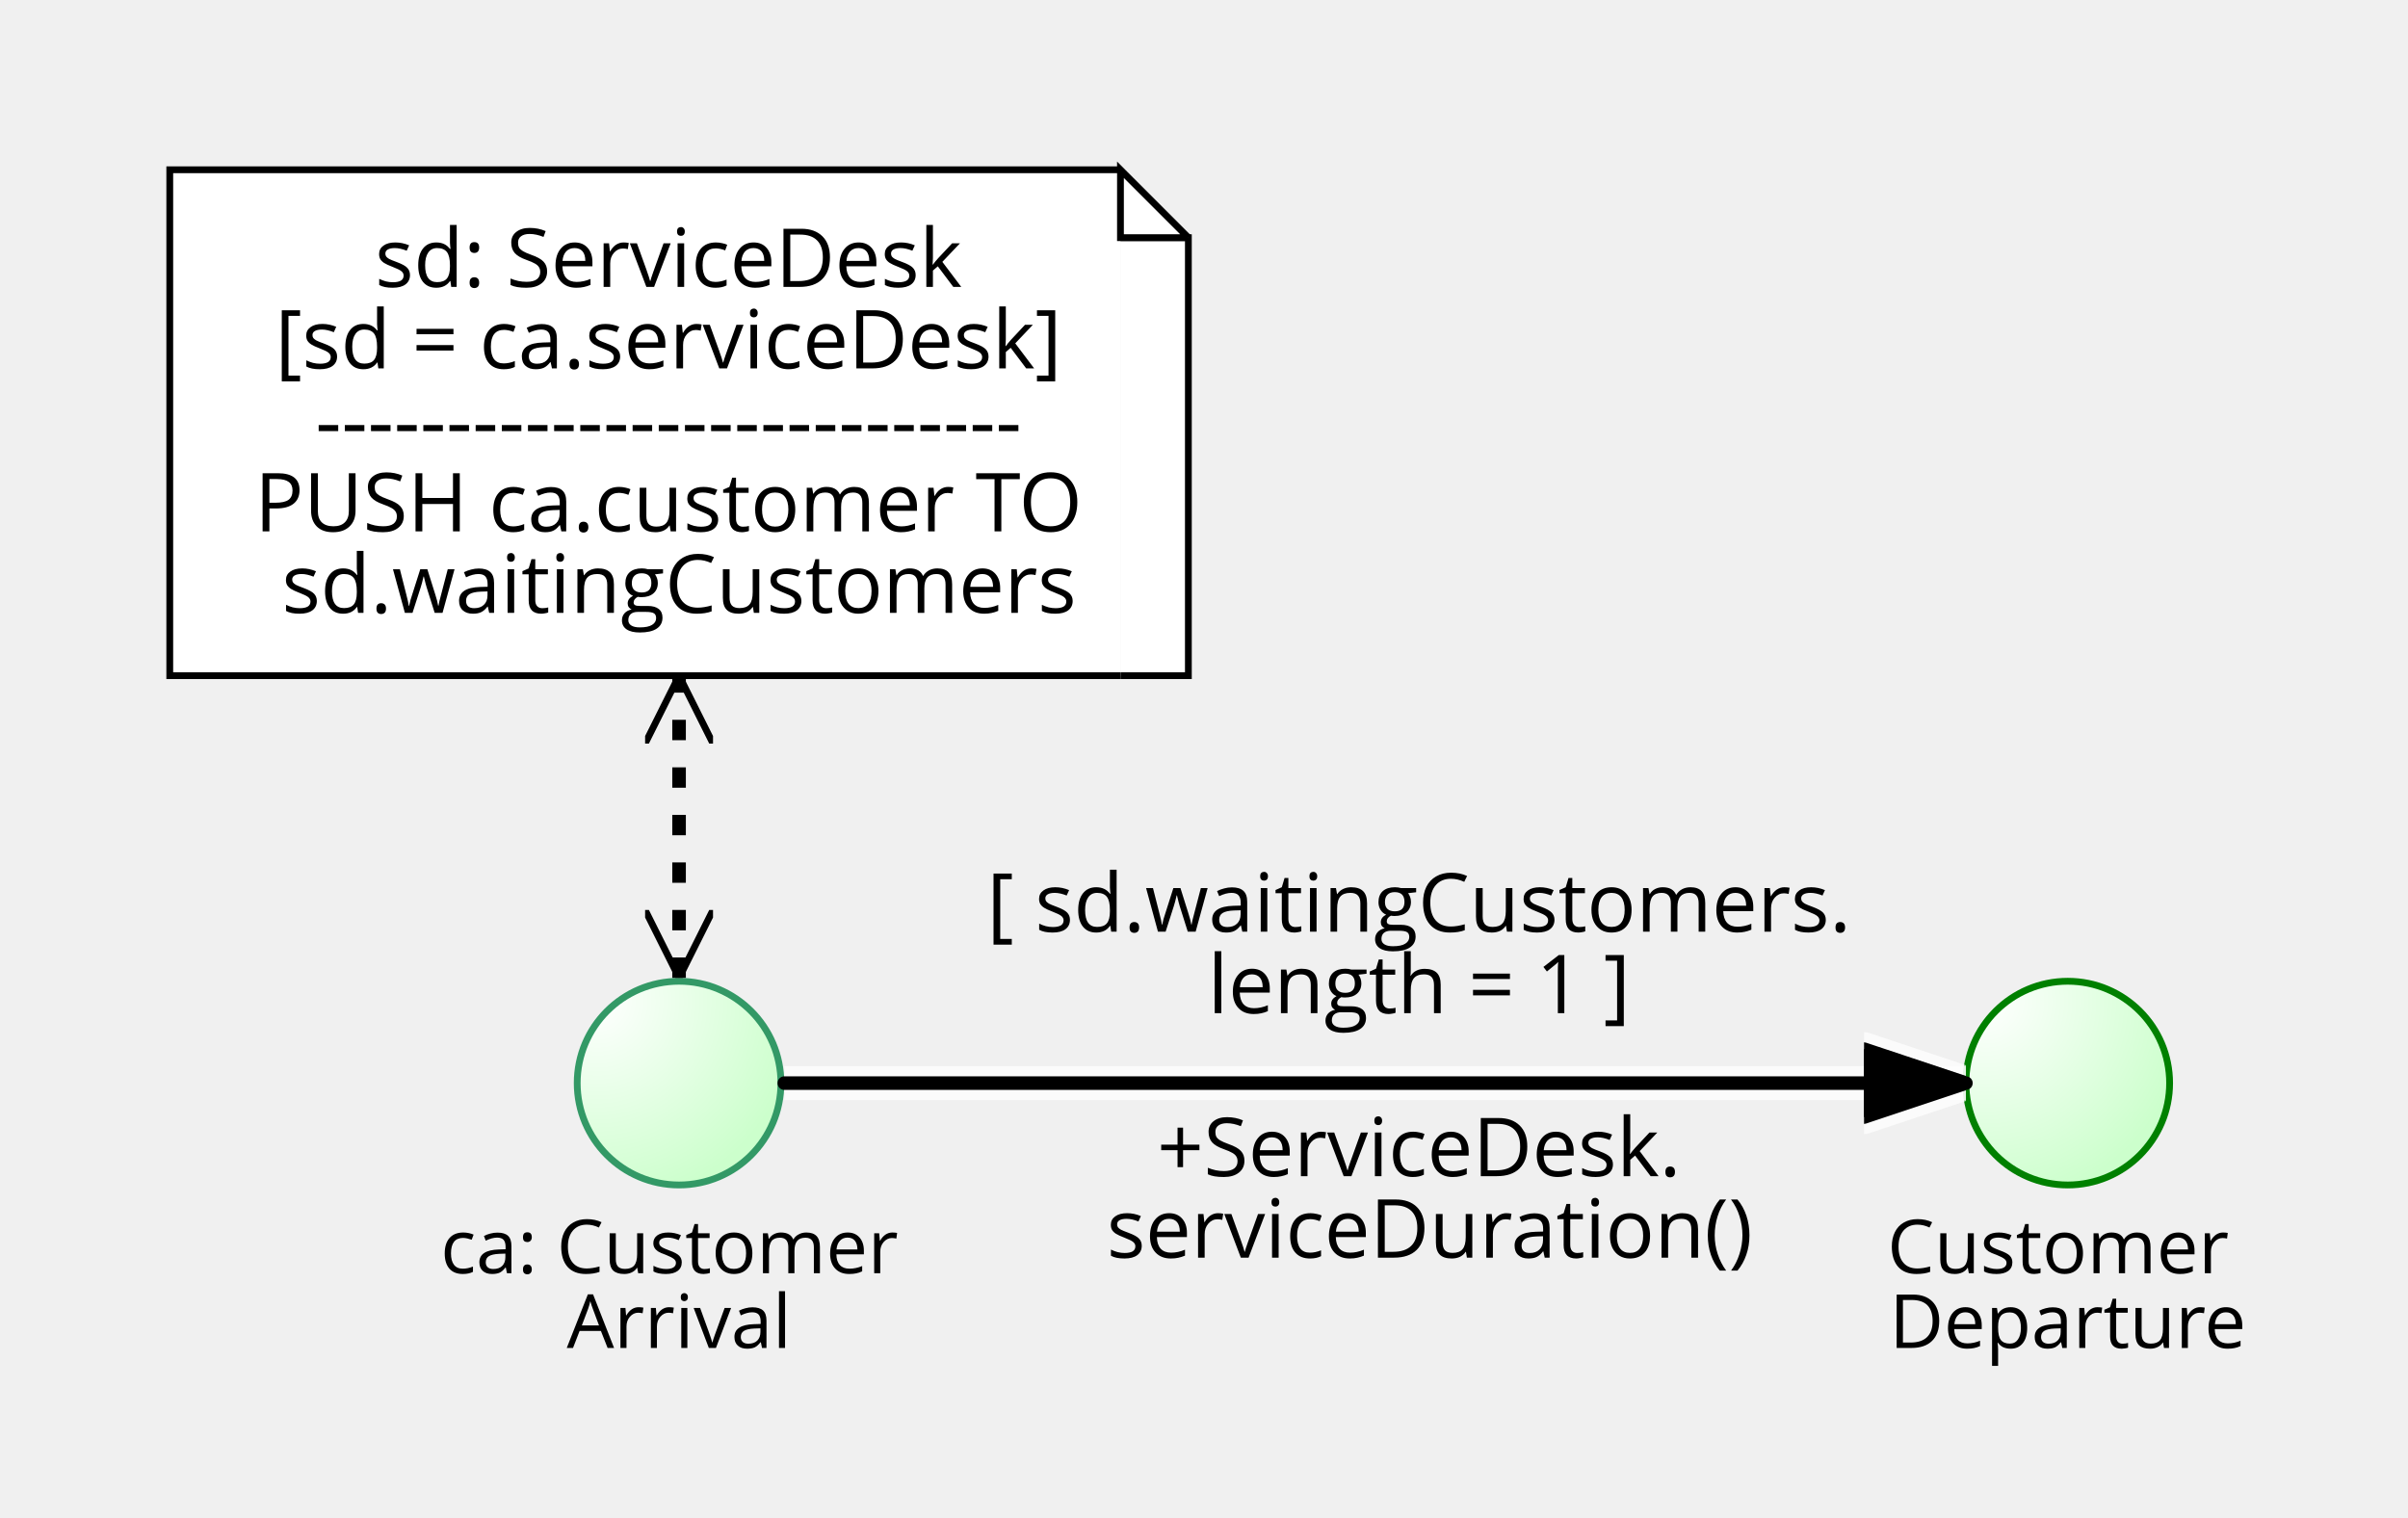
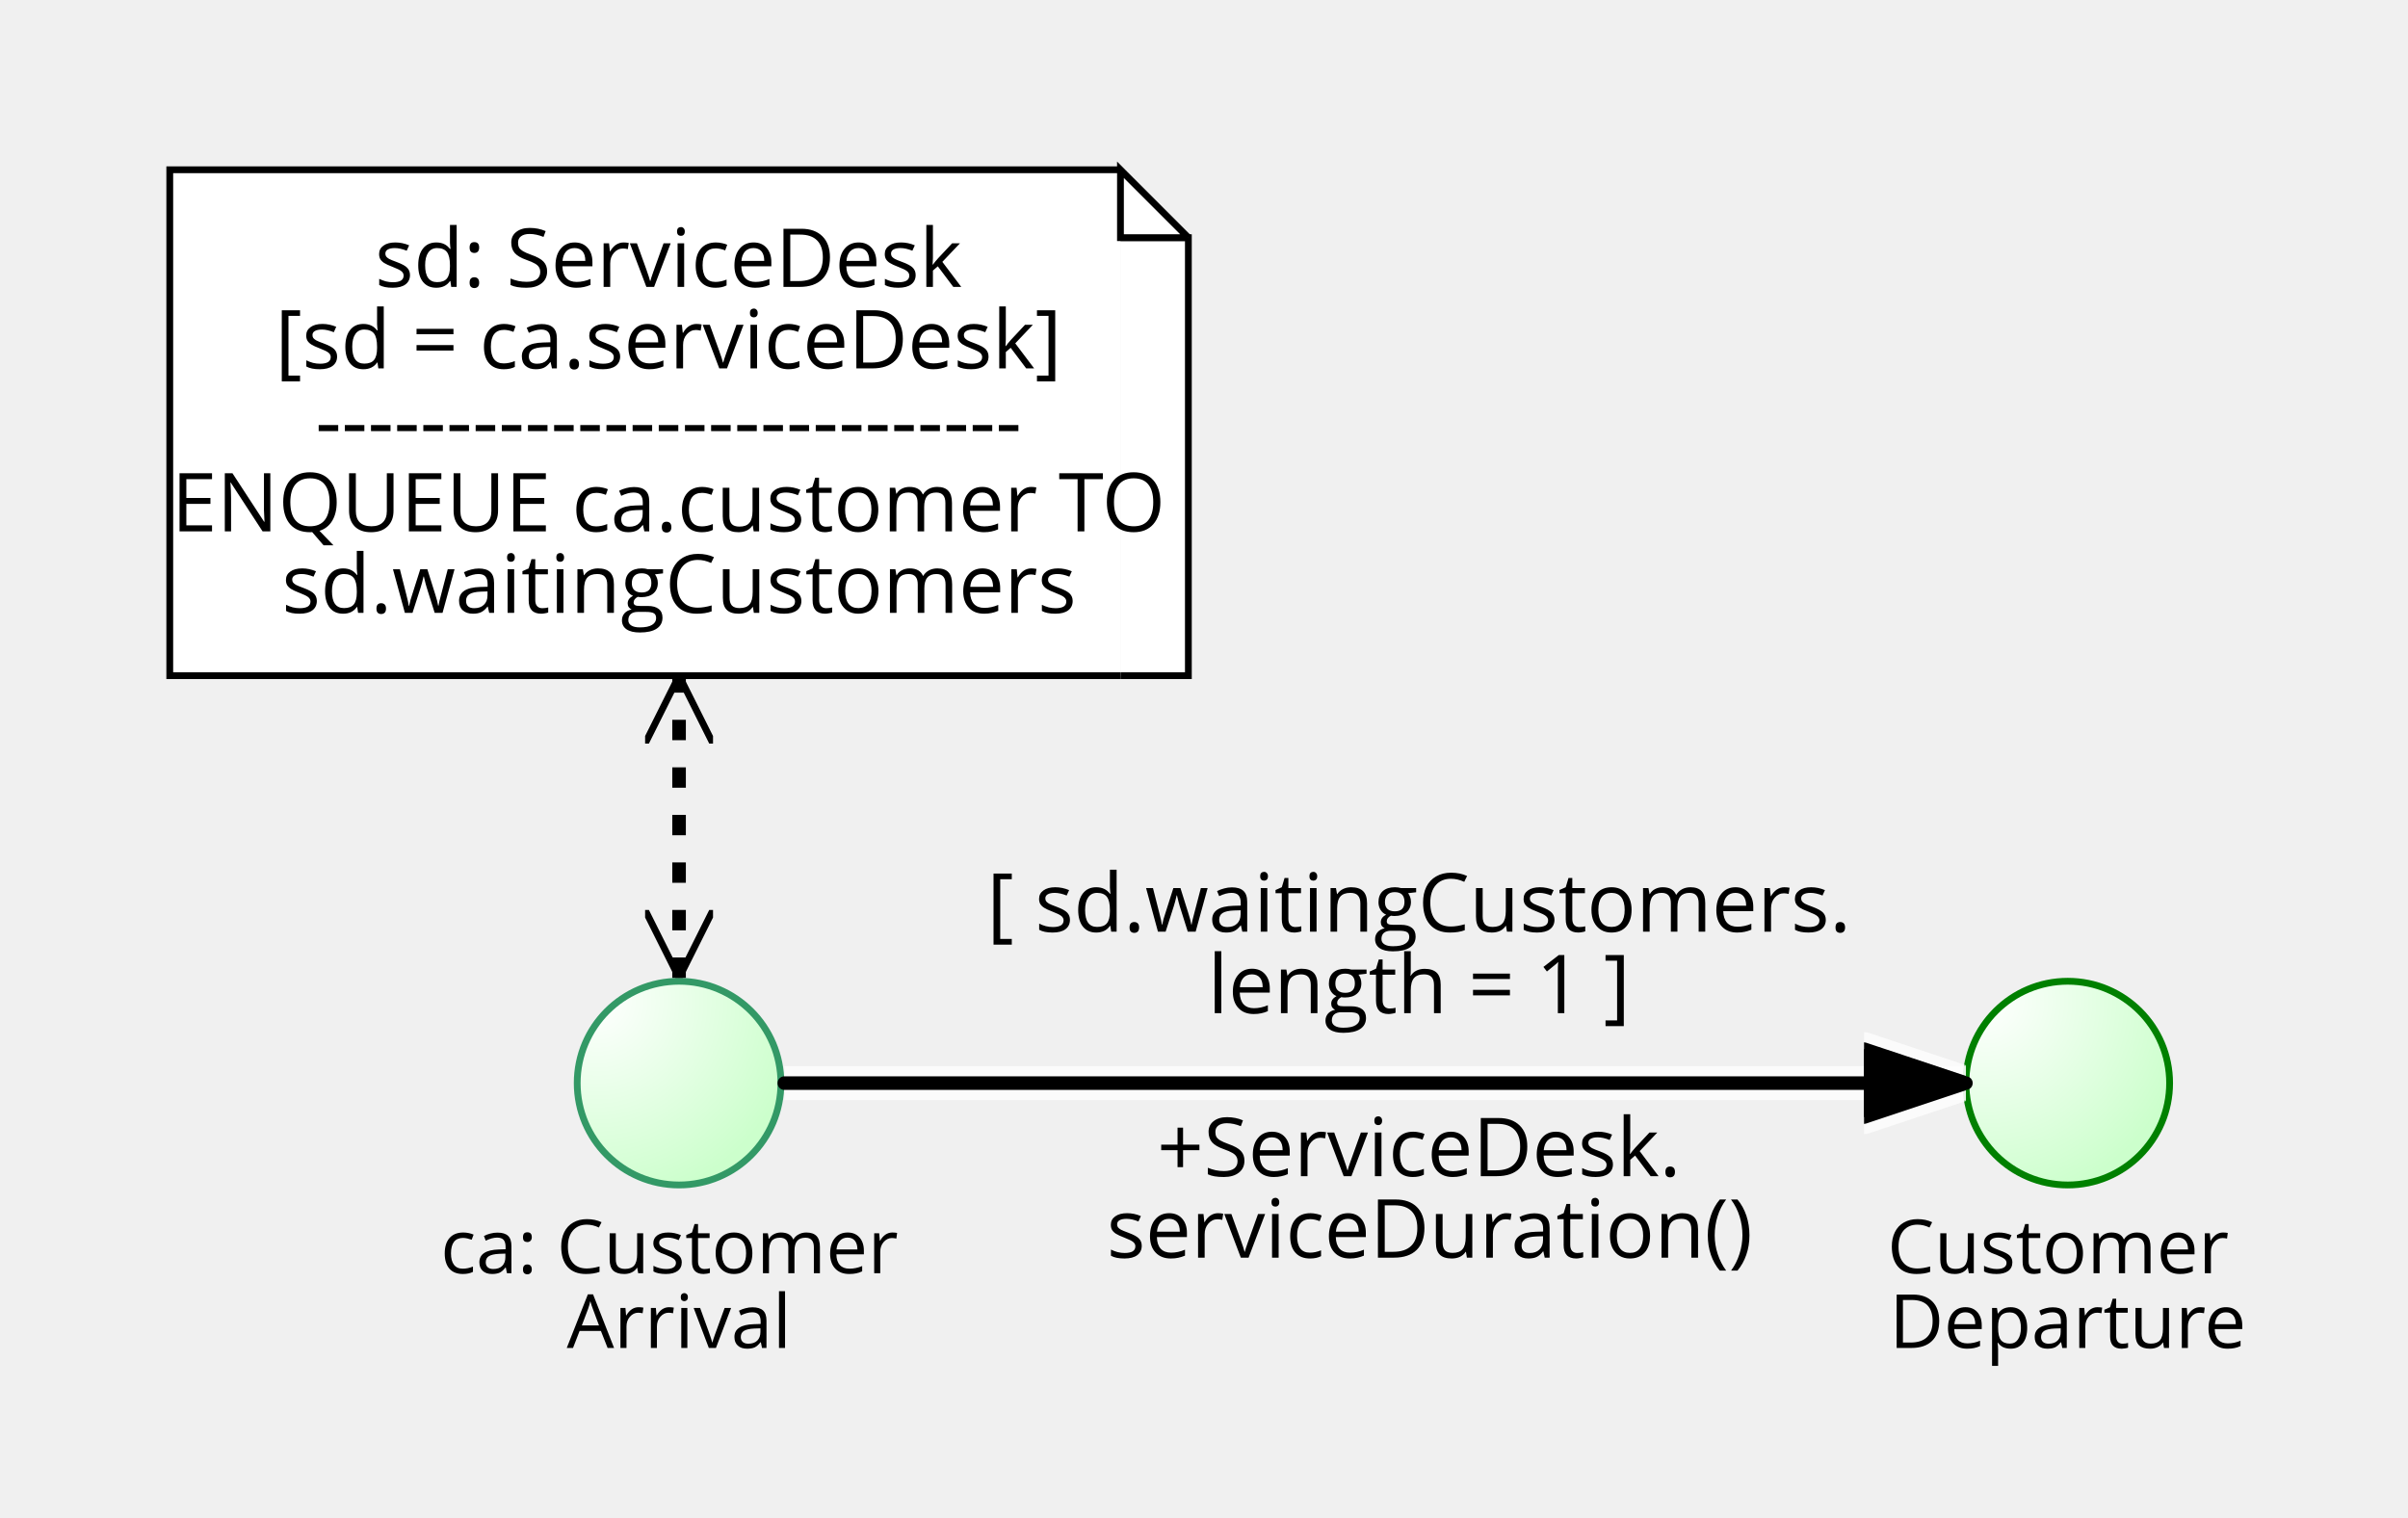
<svg xmlns="http://www.w3.org/2000/svg" xmlns:ns1="http://oryx-editor.org" xmlns:ns2="http://schemas.microsoft.com/visio/2003/SVGExtensions/" baseProfile="full" generated="java" height="223.5" id="svg-canvas" ns1:signavioversion="12.13.0" version="1.1" width="354.604">
  <defs>
    <marker id="sid-bbc989ad-e6ae-49b9-84c1-634a64c8e982start" markerHeight="10" markerUnits="userSpaceOnUse" markerWidth="10" orient="auto" refX="0" refY="5">
      <path d="M 10 0 L 0 5 L 10 10" fill="none" id="sid-bbc989ad-e6ae-49b9-84c1-634a64c8e982arrowhead" stroke="#000000" stroke-dasharray="0" />
    </marker>
    <marker id="sid-bbc989ad-e6ae-49b9-84c1-634a64c8e982end" markerHeight="10" markerUnits="userSpaceOnUse" markerWidth="10" orient="auto" refX="10" refY="5">
      <path d="M 0 0 L 10 5 L 0 10" fill="none" id="sid-bbc989ad-e6ae-49b9-84c1-634a64c8e982arrowhead2" stroke="#000000" stroke-dasharray="0" />
    </marker>
    <marker id="sid-d8f8d255-ed85-44ad-9bee-ca9310485ec0start" markerHeight="11" markerUnits="userSpaceOnUse" markerWidth="17" orient="auto" refX="1" refY="5">
      <path d="M 0 6 L 8 1 L 15 5 L 8 9 L 1 5" display="inherit" fill="white" id="sid-d8f8d255-ed85-44ad-9bee-ca9310485ec0conditional" stroke="#000000" stroke-width="1" />
    </marker>
    <marker id="sid-d8f8d255-ed85-44ad-9bee-ca9310485ec0start_shadow" markerHeight="11" markerUnits="userSpaceOnUse" markerWidth="17" orient="auto" refX="1" refY="5" stroke="white" stroke-linecap="butt" stroke-opacity="0.7" stroke-width="5">
      <path d="M 0 6 L 8 1 L 15 5 L 8 9 L 1 5" display="inherit" fill="white" id="sid-d8f8d255-ed85-44ad-9bee-ca9310485ec0conditional_shadow" stroke="white" stroke-linecap="butt" stroke-opacity="0.7" stroke-width="5" />
    </marker>
    <marker id="sid-d8f8d255-ed85-44ad-9bee-ca9310485ec0end" markerHeight="16" markerUnits="userSpaceOnUse" markerWidth="15" orient="auto" refX="15" refY="8">
      <path d="M 0 3 L 15 8 L 0 13z" fill="#000000" id="sid-d8f8d255-ed85-44ad-9bee-ca9310485ec0arrowhead" stroke="#000000" stroke-linejoin="round" stroke-width="2" />
    </marker>
    <marker id="sid-d8f8d255-ed85-44ad-9bee-ca9310485ec0end_shadow" markerHeight="16" markerUnits="userSpaceOnUse" markerWidth="15" orient="auto" refX="15" refY="8" stroke="white" stroke-linecap="butt" stroke-opacity="0.7" stroke-width="5">
      <path d="M 0 3 L 15 8 L 0 13z" fill="black" id="sid-d8f8d255-ed85-44ad-9bee-ca9310485ec0arrowhead_shadow" stroke="white" stroke-linecap="butt" stroke-linejoin="round" stroke-opacity="0.7" stroke-width="5" />
    </marker>
  </defs>
  <g font-family="'Open Sans', 'Kanit', 'Ezra SIL', 'DejaVu Sans', HanaMinA, HanaMinB, sans-serif" font-size="12" font-size-adjust="none" font-style="normal" font-variant="normal" font-weight="normal" stroke="black">
    <g class="stencils" transform="translate(-113.5, -80)">
      <g class="me" />
      <g class="children">
        <g id="svg-sid-8691BA8D-B308-41E8-A72B-FF51115479E4">
          <g class="stencils" transform="translate(138.5, 105)">
            <g class="me">
              <g pointer-events="fill" title="Data Object">
                <defs>
                  <radialGradient cx="10%" cy="10%" fx="10%" fy="10%" id="sid-825d0ccb-b21c-4fe1-a7ea-3bcee64d121fbackground" r="100%">
                    <stop offset="0" stop-color="#ffffff" stop-opacity="1" />
                    <stop id="sid-825d0ccb-b21c-4fe1-a7ea-3bcee64d121ffill_el" offset="100%" stop-color="#ffffff" stop-opacity="1" />
                  </radialGradient>
                </defs>
                <polyline ns1:anchors="left right" fill="#ffffff" id="sid-825d0ccb-b21c-4fe1-a7ea-3bcee64d121fframe" points="140,74.5 0,74.5 0,0 140,0" ns1:resize="vertical horizontal" stroke="#000000" stroke-width="1" />
                <polyline ns1:anchors="bottom top right" fill="#ffffff" id="sid-825d0ccb-b21c-4fe1-a7ea-3bcee64d121fcelem2" points="140,74.5 150,74.5 150,10 140,10" stroke="#000000" stroke-width="1" />
                <polyline ns1:anchors="top right" fill="url(#sid-825d0ccb-b21c-4fe1-a7ea-3bcee64d121fbackground) white" id="sid-825d0ccb-b21c-4fe1-a7ea-3bcee64d121fcelem3" points="150,10 140,0 140,10 150,10" stroke="#000000" stroke-width="1" />
                <text ns1:align="center middle" ns1:fittoelem="sid-825d0ccb-b21c-4fe1-a7ea-3bcee64d121funvisibleBorder" font-size="12" ns1:fontSize="12" id="sid-825d0ccb-b21c-4fe1-a7ea-3bcee64d121ftext_name" letter-spacing="-0.01px" stroke="black" stroke-width="0pt" text-anchor="middle" ns1:textWidth="150" transform="rotate(0)" x="75" y="37.25">
                  <tspan dy="-20" x="75" y="37.25">sd: ServiceDesk<ns2:newlineChar />
                  </tspan>
                  <tspan dy="-8" x="75" y="37.25">[sd = ca.serviceDesk]<ns2:newlineChar />
                  </tspan>
                  <tspan dy="4" x="75" y="37.25">---------------------------<ns2:newlineChar />
                  </tspan>
-                   <tspan dy="16" x="75" y="37.25">PUSH  ca.customer TO<ns2:newlineChar />
+                   <tspan dy="16" x="75" y="37.25">ENQUEUE ca.customer TO<ns2:newlineChar />
                  </tspan>
                  <tspan dy="28" x="75" y="37.25">sd.waitingCustomers</tspan>
                </text>
                <text ns1:align="center middle" ns1:anchors="bottom" ns1:fittoelem="sid-825d0ccb-b21c-4fe1-a7ea-3bcee64d121funvisibleBorder" font-size="11" ns1:fontSize="11" id="sid-825d0ccb-b21c-4fe1-a7ea-3bcee64d121ftext_state" letter-spacing="-0.01px" stroke="black" stroke-width="0pt" text-anchor="middle" ns1:textWidth="150" transform="rotate(0)" x="75" y="57.5" />
              </g>
            </g>
            <g class="children" />
            <g class="edge" />
            <g class="topchildren" />
            <g class="overlays stripable-element-force" />
          </g>
          <g class="controls">
            <g class="dockers" />
            <g class="magnets" />
          </g>
        </g>
        <g id="svg-sid-3B7280FC-DBDC-4DC1-8F14-26726FD6F925">
          <g class="stencils" transform="translate(198.5, 224.5)">
            <g class="me">
              <g pointer-events="fill" title="Start Event">
                <defs>
                  <radialGradient cx="10%" cy="10%" fx="10%" fy="10%" id="sid-536221e9-9057-48fa-957c-5e60db033e42background" r="100%">
                    <stop offset="0" stop-color="#ffffff" stop-opacity="1" />
                    <stop id="sid-536221e9-9057-48fa-957c-5e60db033e42fill_el" offset="100%" stop-color="#ccffcc" stop-opacity="1" />
                  </radialGradient>
                </defs>
                <circle cx="15" cy="15" fill="url(#sid-536221e9-9057-48fa-957c-5e60db033e42background) white" id="sid-536221e9-9057-48fa-957c-5e60db033e42bg_frame" r="15" stroke="#339966" stroke-width="1" />
                <text ns1:align="center top" font-size="11" ns1:fontSize="11" id="sid-536221e9-9057-48fa-957c-5e60db033e42text_name" letter-spacing="-0.01px" stroke="black" stroke-width="0pt" text-anchor="middle" ns1:textWidth="-1" transform="rotate(0)" x="15" y="32">
                  <tspan dy="11" x="15" y="32">ca: Customer<ns2:newlineChar />
                  </tspan>
                  <tspan dy="22" x="15" y="32">Arrival</tspan>
                </text>
              </g>
            </g>
            <g class="children" />
            <g class="edge" />
            <g class="topchildren" />
            <g class="overlays stripable-element-force" />
          </g>
          <g class="controls">
            <g class="dockers" />
            <g class="magnets" />
          </g>
        </g>
        <g id="svg-sid-C7604EA8-8BA5-414B-A0B2-7B7CFC93C057">
          <g class="stencils" transform="translate(403, 224.5)">
            <g class="me">
              <g pointer-events="fill" title="Start Event">
                <defs>
                  <radialGradient cx="10%" cy="10%" fx="10%" fy="10%" id="sid-43f8dad7-e517-456e-8c6e-cf7f08879034background" r="100%">
                    <stop offset="0" stop-color="#ffffff" stop-opacity="1" />
                    <stop id="sid-43f8dad7-e517-456e-8c6e-cf7f08879034fill_el" offset="100%" stop-color="#ccffcc" stop-opacity="1" />
                  </radialGradient>
                </defs>
                <circle cx="15" cy="15" fill="url(#sid-43f8dad7-e517-456e-8c6e-cf7f08879034background) white" id="sid-43f8dad7-e517-456e-8c6e-cf7f08879034bg_frame" r="15" stroke="#008000" stroke-width="1" />
                <text ns1:align="center top" font-size="11" ns1:fontSize="11" id="sid-43f8dad7-e517-456e-8c6e-cf7f08879034text_name" letter-spacing="-0.01px" stroke="black" stroke-width="0pt" text-anchor="middle" ns1:textWidth="-1" transform="rotate(0)" x="15" y="32">
                  <tspan dy="11" x="15" y="32">Customer<ns2:newlineChar />
                  </tspan>
                  <tspan dy="22" x="15" y="32">Departure</tspan>
                </text>
              </g>
            </g>
            <g class="children" />
            <g class="edge" />
            <g class="topchildren" />
            <g class="overlays stripable-element-force" />
          </g>
          <g class="controls">
            <g class="dockers" />
            <g class="magnets" />
          </g>
        </g>
      </g>
      <g class="edge">
        <g id="svg-sid-6E565F81-41C4-4F6A-BB57-7A8DFEEDABC2">
          <g class="stencils">
            <g class="me">
              <g id="sid-bbc989ad-e6ae-49b9-84c1-634a64c8e982edge" pointer-events="painted">
                <path d="M213.5 224 L213.5 179.5 " fill="none" id="sid-bbc989ad-e6ae-49b9-84c1-634a64c8e982bg_frame" marker-end="url(#sid-bbc989ad-e6ae-49b9-84c1-634a64c8e982end)" marker-start="url(#sid-bbc989ad-e6ae-49b9-84c1-634a64c8e982start)" stroke="#000000" stroke-dasharray="3, 4" stroke-width="2" />
              </g>
              <text ns1:align="right top" ns1:edgePosition="midtop" font-size="12" ns1:fontSize="12" id="sid-bbc989ad-e6ae-49b9-84c1-634a64c8e982name" letter-spacing="-0.01px" ns1:offsetTop="6" stroke-width="0pt" style="font-size:9;" text-anchor="end" ns1:textWidth="-1" transform="rotate(0)" x="208" y="180.848" />
            </g>
            <g class="children" transform="translate(213.5, 179.5)" />
            <g class="edge" />
            <g class="topchildren" />
            <g class="overlays stripable-element-force" />
          </g>
          <g class="controls">
            <g class="dockers" />
            <g class="magnets" />
          </g>
        </g>
        <g id="svg-sid-F7B44954-0BE6-4CA0-8121-0F3C33BF9BF7">
          <g class="stencils">
            <g class="me">
              <g id="sid-d8f8d255-ed85-44ad-9bee-ca9310485ec0edge" pointer-events="painted">
                <path d="M229 239.5 L403 239.5 " fill="none" id="sid-d8f8d255-ed85-44ad-9bee-ca9310485ec0bg_frame_shadow" marker-end="url(#sid-d8f8d255-ed85-44ad-9bee-ca9310485ec0end_shadow)" marker-start="url(#sid-d8f8d255-ed85-44ad-9bee-ca9310485ec0start_shadow)" stroke="white" stroke-linecap="butt" stroke-linejoin="round" stroke-opacity="0.7" stroke-width="5" />
                <path d="M229 239.5 L403 239.5 " fill="none" id="sid-d8f8d255-ed85-44ad-9bee-ca9310485ec0bg_frame" marker-end="url(#sid-d8f8d255-ed85-44ad-9bee-ca9310485ec0end)" marker-start="url(#sid-d8f8d255-ed85-44ad-9bee-ca9310485ec0start)" stroke="#000000" stroke-linecap="round" stroke-linejoin="round" stroke-width="2" />
              </g>
              <text ns1:align="center middle" ns1:edgePosition="starttop" font-size="12" ns1:fontSize="12" id="sid-d8f8d255-ed85-44ad-9bee-ca9310485ec0text_name" letter-spacing="-0.01px" stroke-width="0pt" text-anchor="middle" ns1:textWidth="-1" transform="rotate(0)" x="324.029" y="237.2">
                <tspan dy="-20" x="324.029" y="237.2">[ sd.waitingCustomers.<ns2:newlineChar />
                </tspan>
                <tspan dy="-8" x="324.029" y="237.2">length = 1 ]<ns2:newlineChar />
                </tspan>
                <tspan dy="4" x="324.029" y="237.2" />
                <tspan dy="16" x="324.029" y="237.2">+ServiceDesk.<ns2:newlineChar />
                </tspan>
                <tspan dy="28" x="324.029" y="237.2">serviceDuration()</tspan>
              </text>
            </g>
            <g class="children" transform="translate(229, 239.5)" />
            <g class="edge" />
            <g class="topchildren" />
            <g class="overlays stripable-element-force" />
          </g>
          <g class="controls">
            <g class="dockers" />
            <g class="magnets" />
          </g>
        </g>
      </g>
      <g class="topchildren" />
      <g class="overlays stripable-element-force" />
    </g>
  </g>
</svg>
